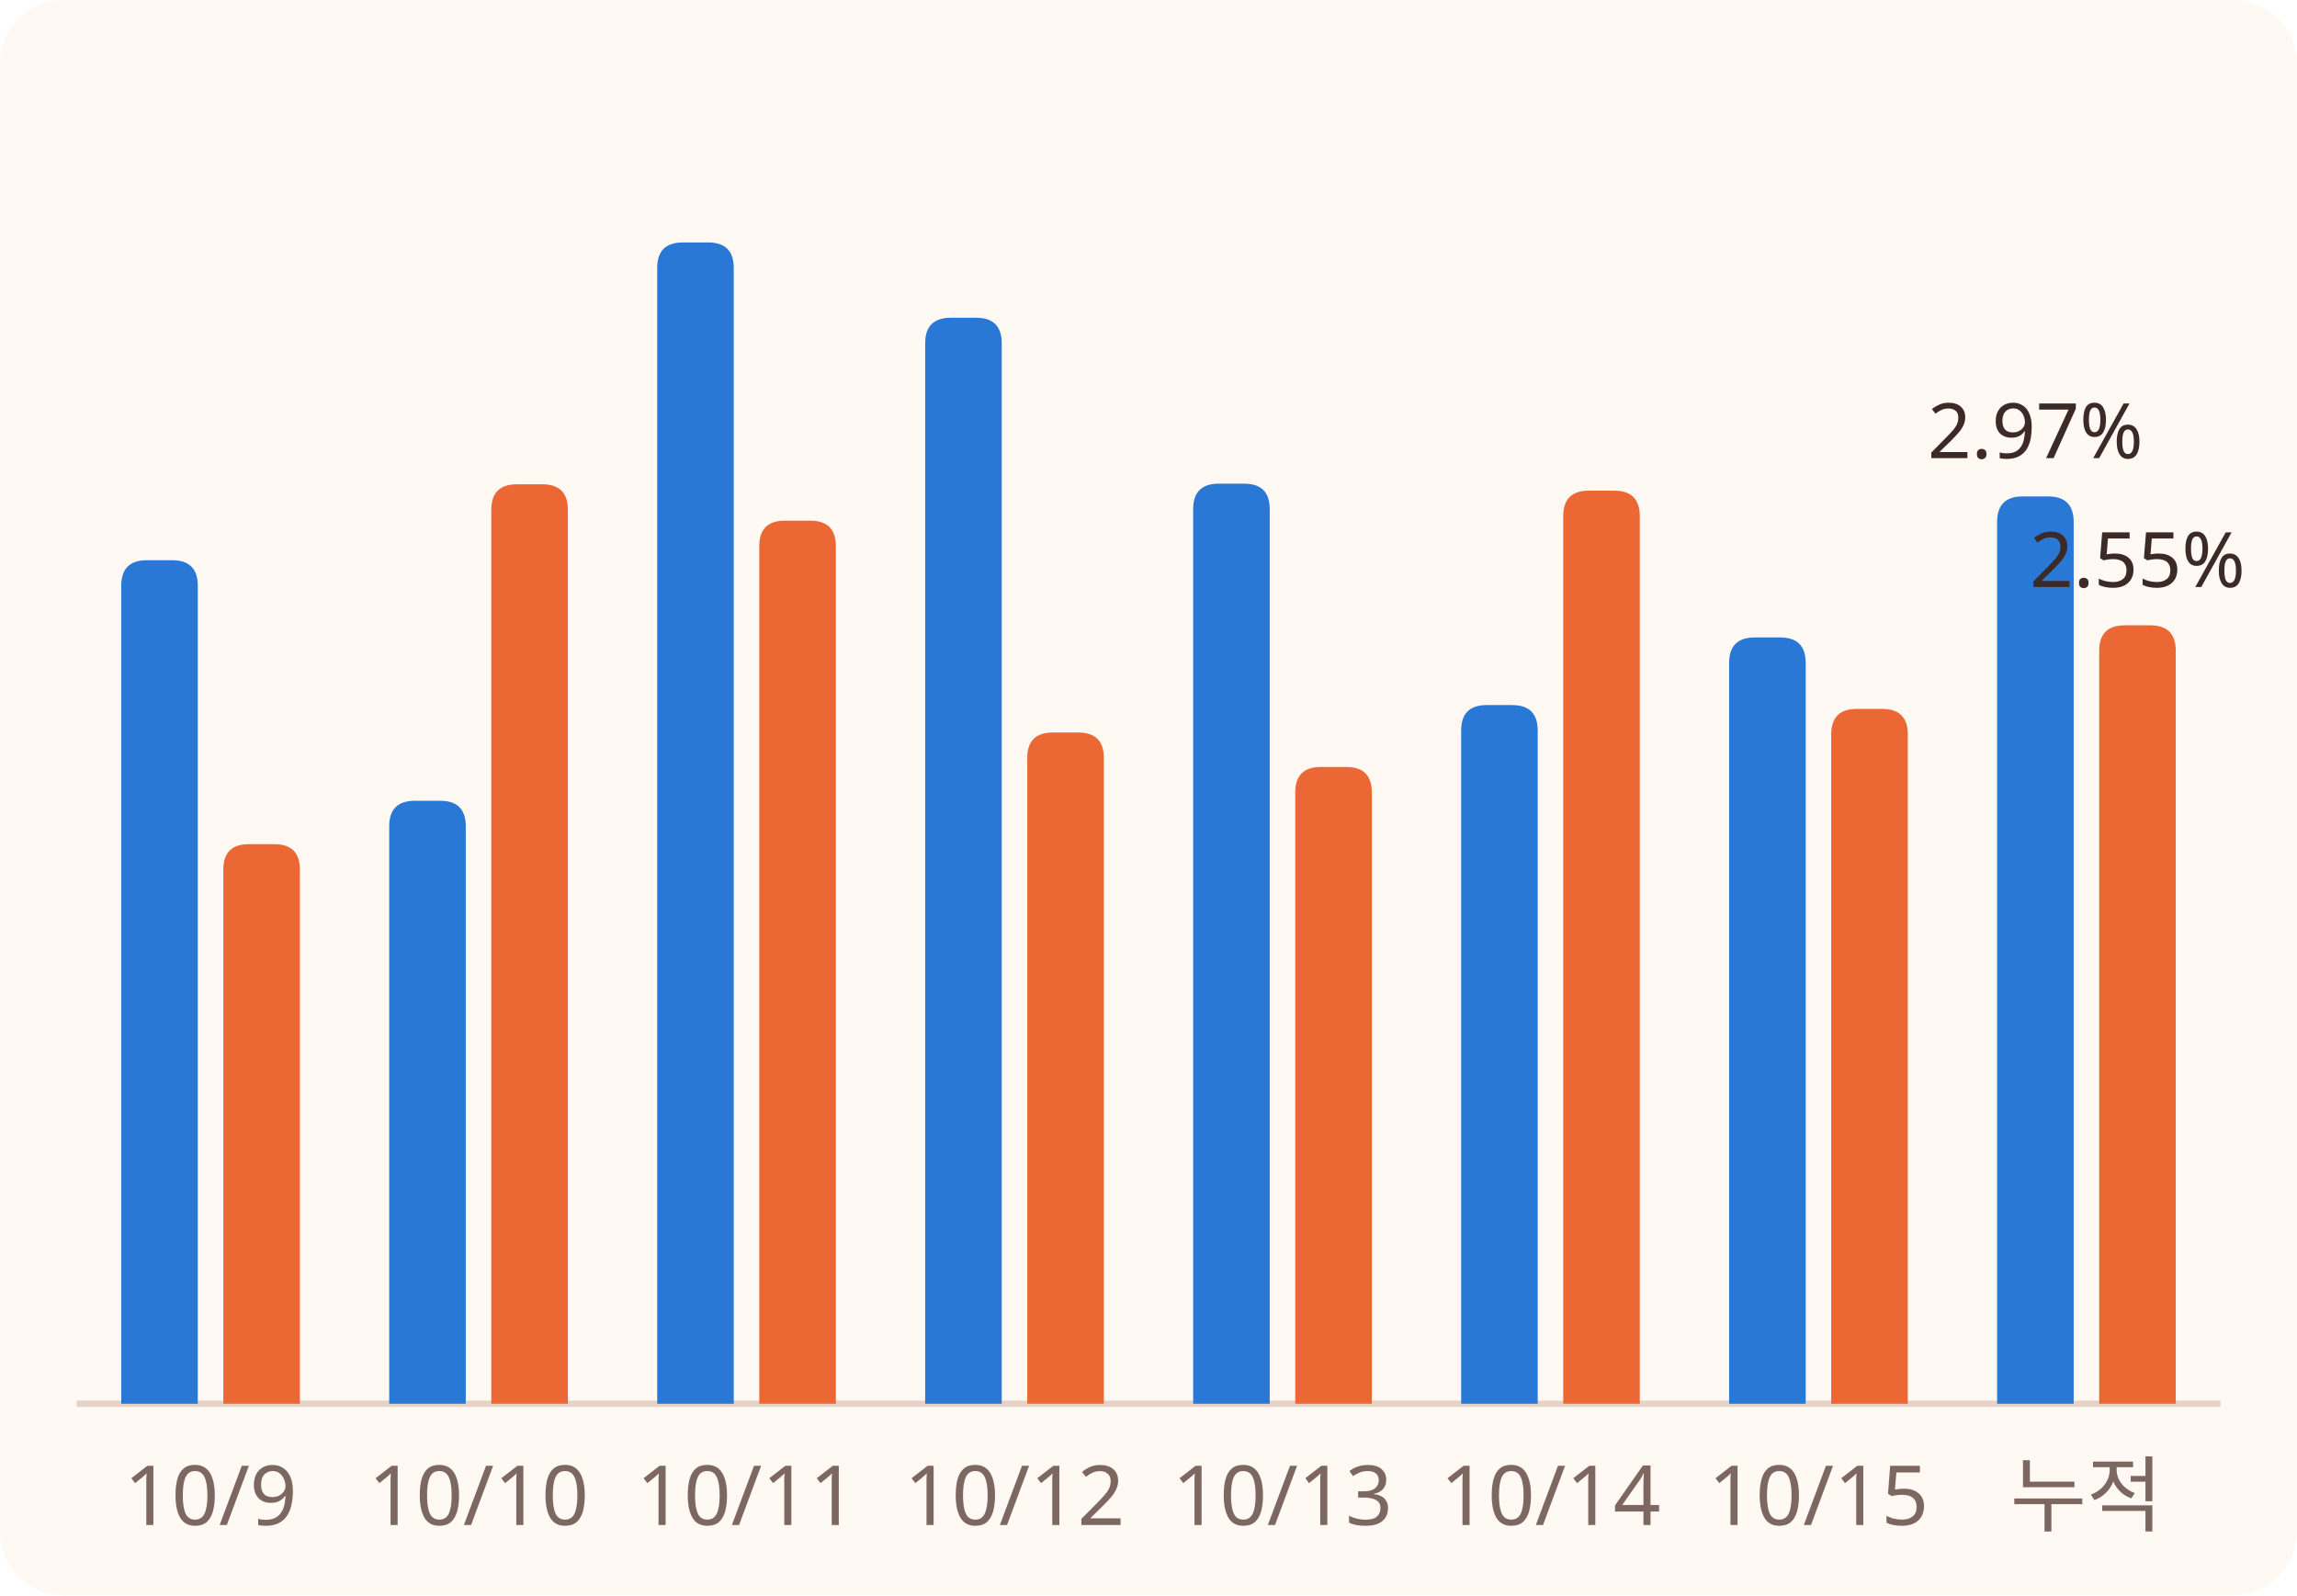
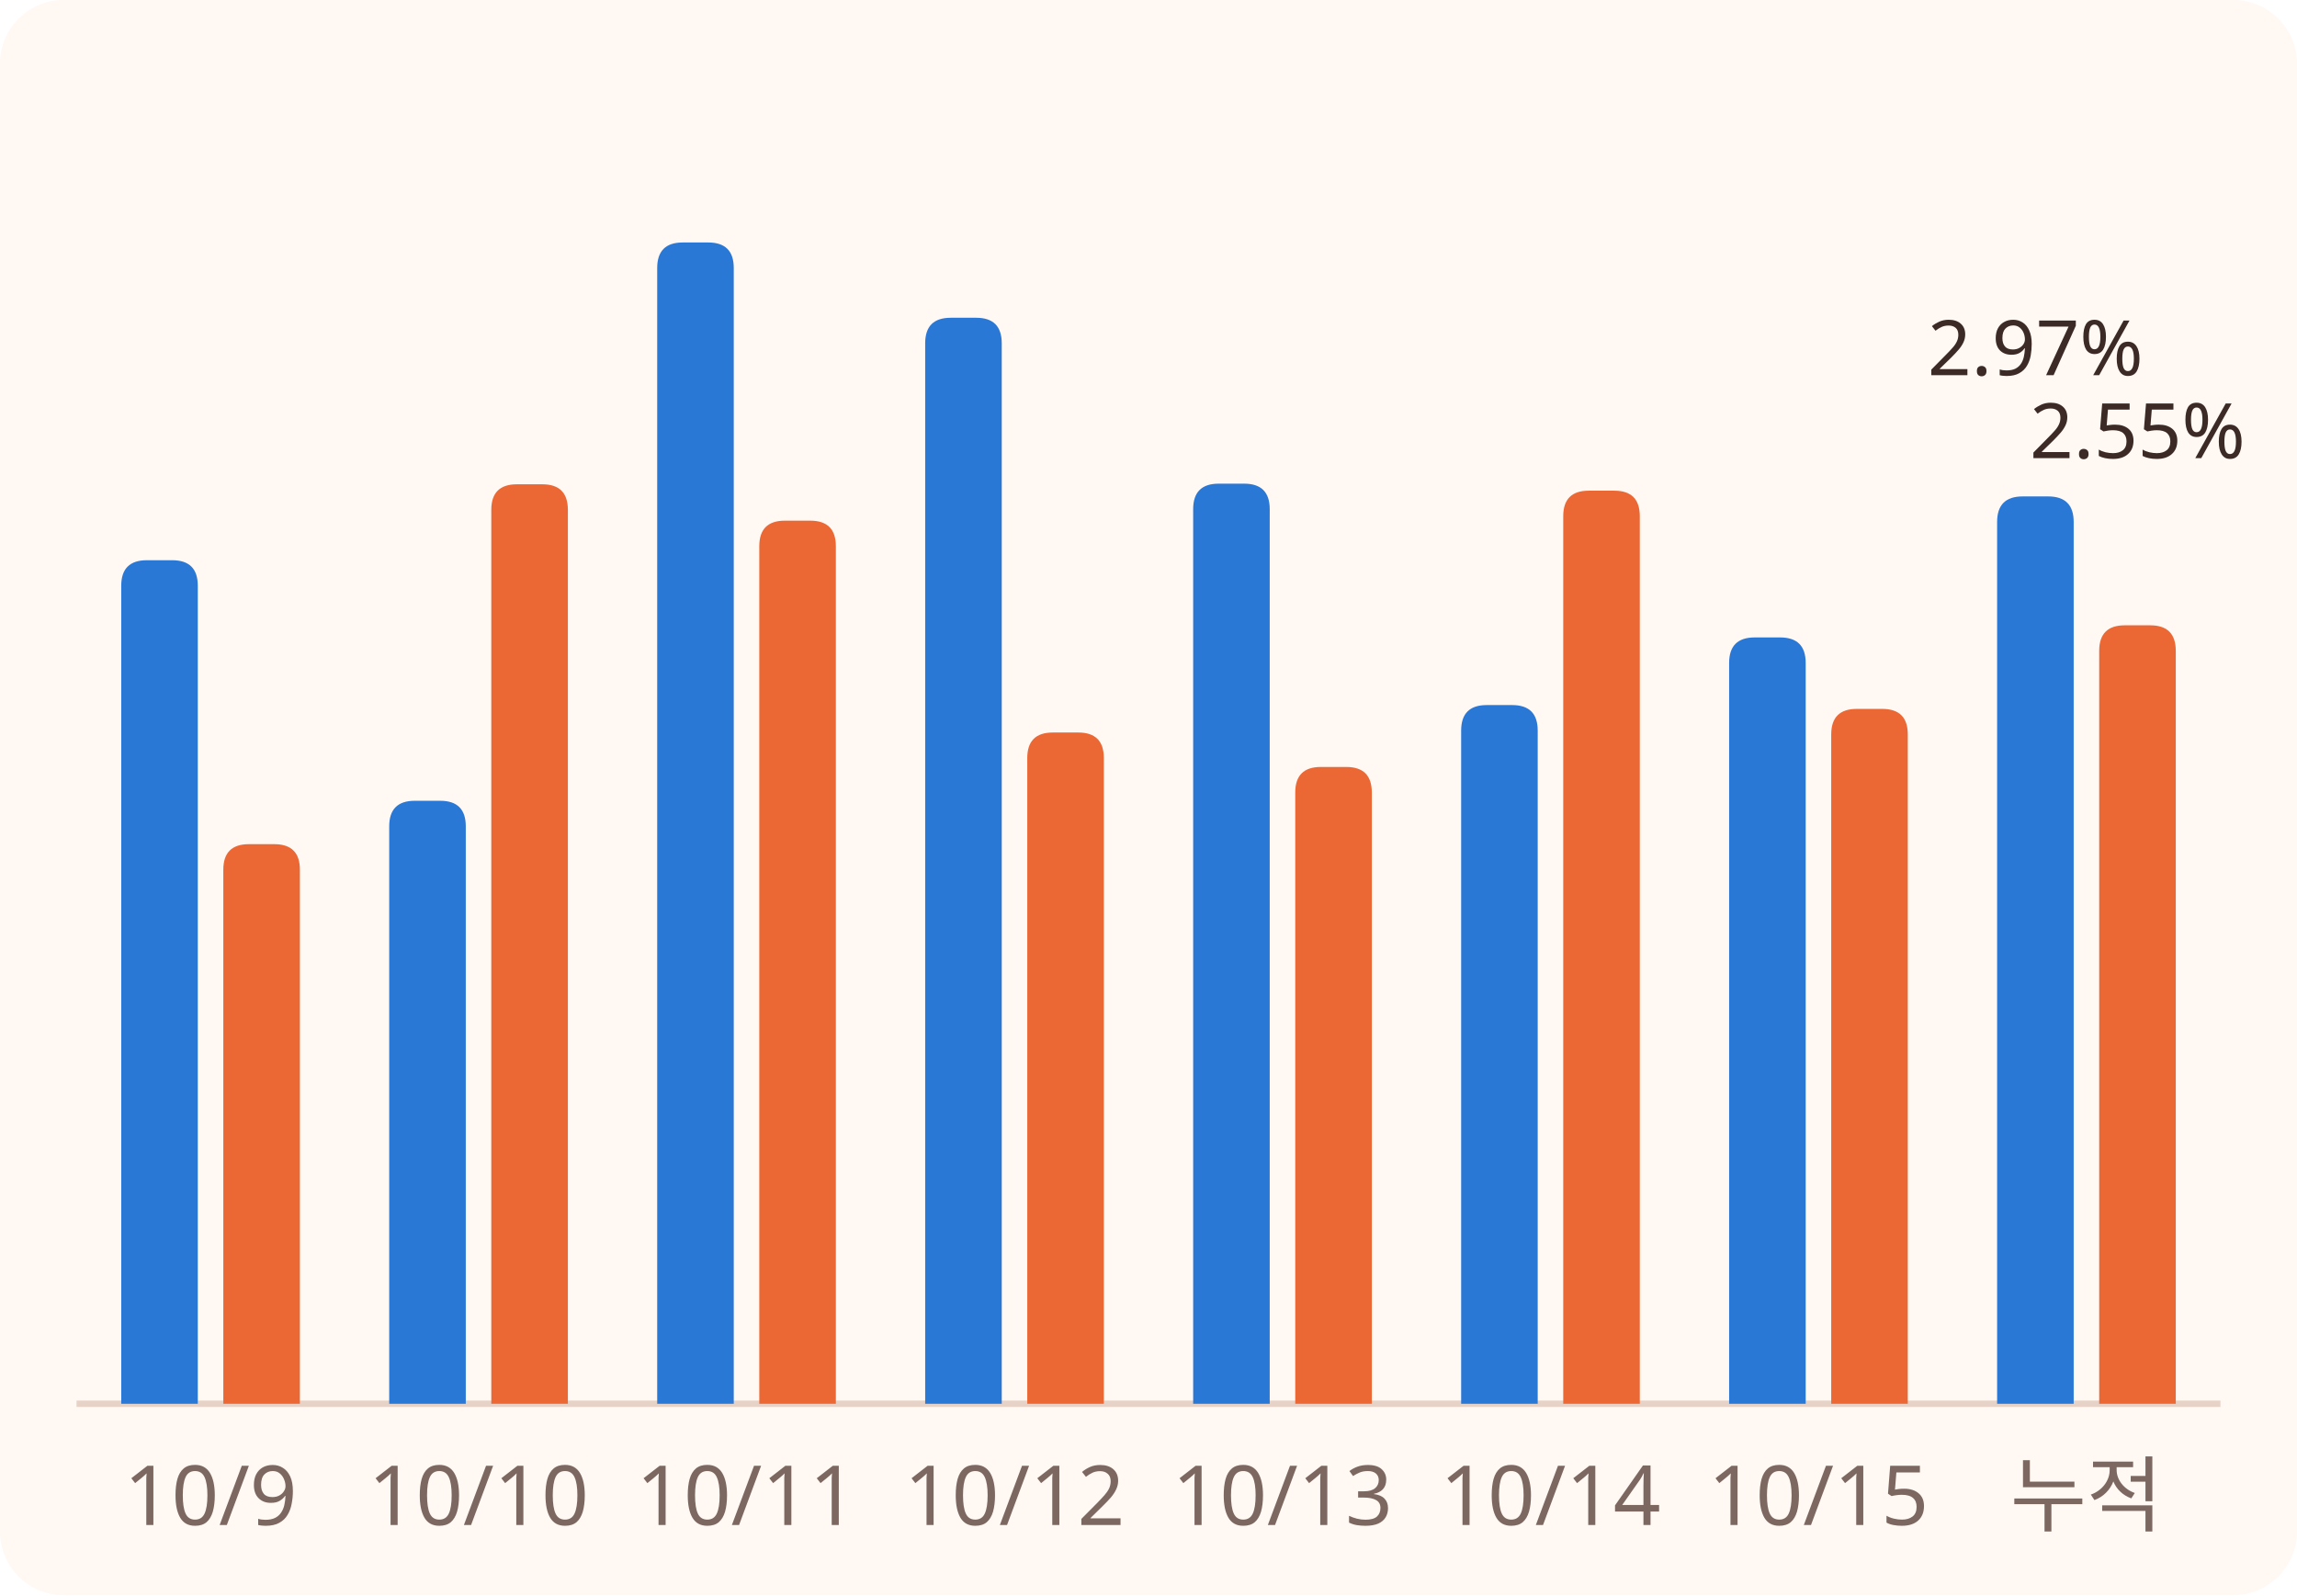
<svg xmlns="http://www.w3.org/2000/svg" class="vz" viewBox="0 0 360 250" role="img">
  <style>
.vz text{font-family:"Noto Sans KR","Apple SD Gothic Neo",sans-serif}
.vz-t{fill:#3B2A25}.vz-s{fill:#7D6761}.vz-g{stroke:#E6D2C6}
.vz-a{fill:#2a78d6}.vz-b{fill:#eb6834}.vz-la{stroke:#2a78d6}.vz-lb{stroke:#eb6834}.vz-ring{stroke:#FFF8F3}
</style>
  <rect width="100%" height="100%" rx="10" fill="#FFF8F3" />
  <line class="vz-g" x1="12" x2="348" y1="220" y2="220" />
  <path class="vz-a" data-h="132.24" d="M19.0,220.0 V91.8 Q19.0,87.8 23.0,87.8 H27.0 Q31.0,87.8 31.0,91.8 V220.0 Z" />
  <path class="vz-b" data-h="87.73" d="M35.0,220.0 V136.3 Q35.0,132.3 39.0,132.3 H43.0 Q47.0,132.3 47.0,136.3 V220.0 Z" />
  <text class="vz-s" x="33.0" y="239.0" text-anchor="middle" font-size="13">10/9</text>
  <path class="vz-a" data-h="94.50" d="M61.0,220.0 V129.5 Q61.0,125.5 65.0,125.5 H69.0 Q73.0,125.5 73.0,129.5 V220.0 Z" />
  <path class="vz-b" data-h="144.11" d="M77.0,220.0 V79.9 Q77.0,75.9 81.0,75.9 H85.0 Q89.0,75.9 89.0,79.9 V220.0 Z" />
  <text class="vz-s" x="75.0" y="239.0" text-anchor="middle" font-size="13">10/10</text>
  <path class="vz-a" data-h="182.00" d="M103.0,220.0 V42.0 Q103.0,38.0 107.0,38.0 H111.0 Q115.0,38.0 115.0,42.0 V220.0 Z" />
  <path class="vz-b" data-h="138.35" d="M119.0,220.0 V85.6 Q119.0,81.6 123.0,81.6 H127.0 Q131.0,81.6 131.0,85.6 V220.0 Z" />
  <text class="vz-s" x="117.0" y="239.0" text-anchor="middle" font-size="13">10/11</text>
  <path class="vz-a" data-h="170.16" d="M145.0,220.0 V53.8 Q145.0,49.8 149.0,49.8 H153.0 Q157.0,49.8 157.0,53.8 V220.0 Z" />
  <path class="vz-b" data-h="105.17" d="M161.0,220.0 V118.8 Q161.0,114.8 165.0,114.8 H169.0 Q173.0,114.8 173.0,118.8 V220.0 Z" />
  <text class="vz-s" x="159.0" y="239.0" text-anchor="middle" font-size="13">10/12</text>
  <path class="vz-a" data-h="144.22" d="M187.0,220.0 V79.8 Q187.0,75.8 191.0,75.8 H195.0 Q199.0,75.8 199.0,79.8 V220.0 Z" />
  <path class="vz-b" data-h="99.79" d="M203.0,220.0 V124.2 Q203.0,120.2 207.0,120.2 H211.0 Q215.0,120.2 215.0,124.2 V220.0 Z" />
  <text class="vz-s" x="201.0" y="239.0" text-anchor="middle" font-size="13">10/13</text>
  <path class="vz-a" data-h="109.45" d="M229.0,220.0 V114.5 Q229.0,110.5 233.0,110.5 H237.0 Q241.0,110.5 241.0,114.5 V220.0 Z" />
  <path class="vz-b" data-h="143.06" d="M245.0,220.0 V80.9 Q245.0,76.9 249.0,76.9 H253.0 Q257.0,76.9 257.0,80.9 V220.0 Z" />
  <text class="vz-s" x="243.0" y="239.0" text-anchor="middle" font-size="13">10/14</text>
  <path class="vz-a" data-h="120.08" d="M271.0,220.0 V103.9 Q271.0,99.9 275.0,99.9 H279.0 Q283.0,99.9 283.0,103.9 V220.0 Z" />
  <path class="vz-b" data-h="108.86" d="M287.0,220.0 V115.1 Q287.0,111.1 291.0,111.1 H295.0 Q299.0,111.1 299.0,115.1 V220.0 Z" />
  <text class="vz-s" x="285.0" y="239.0" text-anchor="middle" font-size="13">10/15</text>
  <path class="vz-a" data-h="142.17" d="M313.0,220.0 V81.8 Q313.0,77.8 317.0,77.8 H321.0 Q325.0,77.8 325.0,81.8 V220.0 Z" />
-   <text class="vz-t" x="319.0" y="71.8" text-anchor="middle" font-size="12">2.97%</text>
  <path class="vz-b" data-h="122.01" d="M329.0,220.0 V102.0 Q329.0,98.0 333.0,98.0 H337.0 Q341.0,98.0 341.0,102.0 V220.0 Z" />
-   <text class="vz-t" x="335.0" y="92.0" text-anchor="middle" font-size="12">2.55%</text>
+   <text class="vz-t" x="319.0" y="58.8" text-anchor="middle" font-size="12">2.97%</text>
+   <text class="vz-t" x="335.0" y="71.8" text-anchor="middle" font-size="12">2.55%</text>
  <text class="vz-s" x="327.0" y="239.0" text-anchor="middle" font-size="13">누적</text>
</svg>
